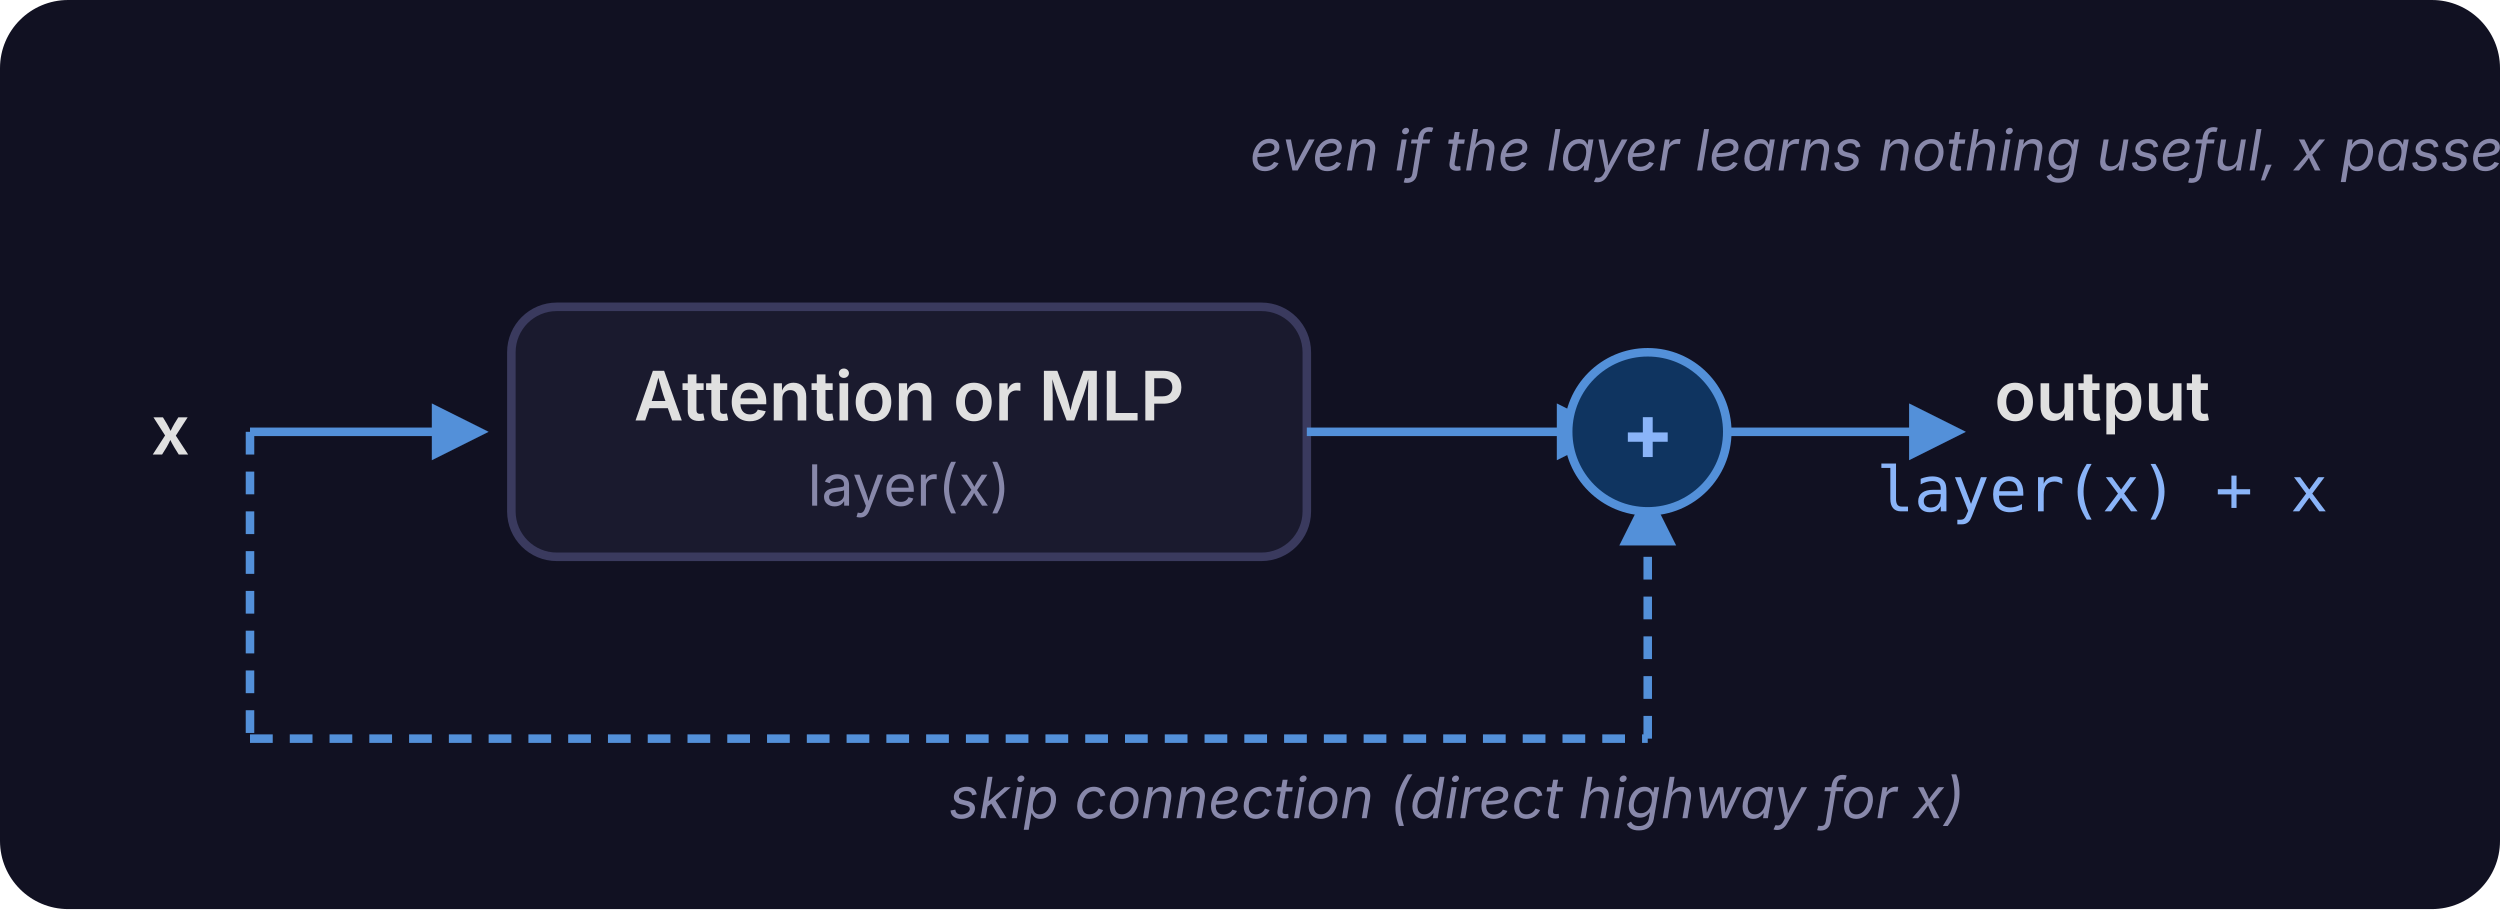
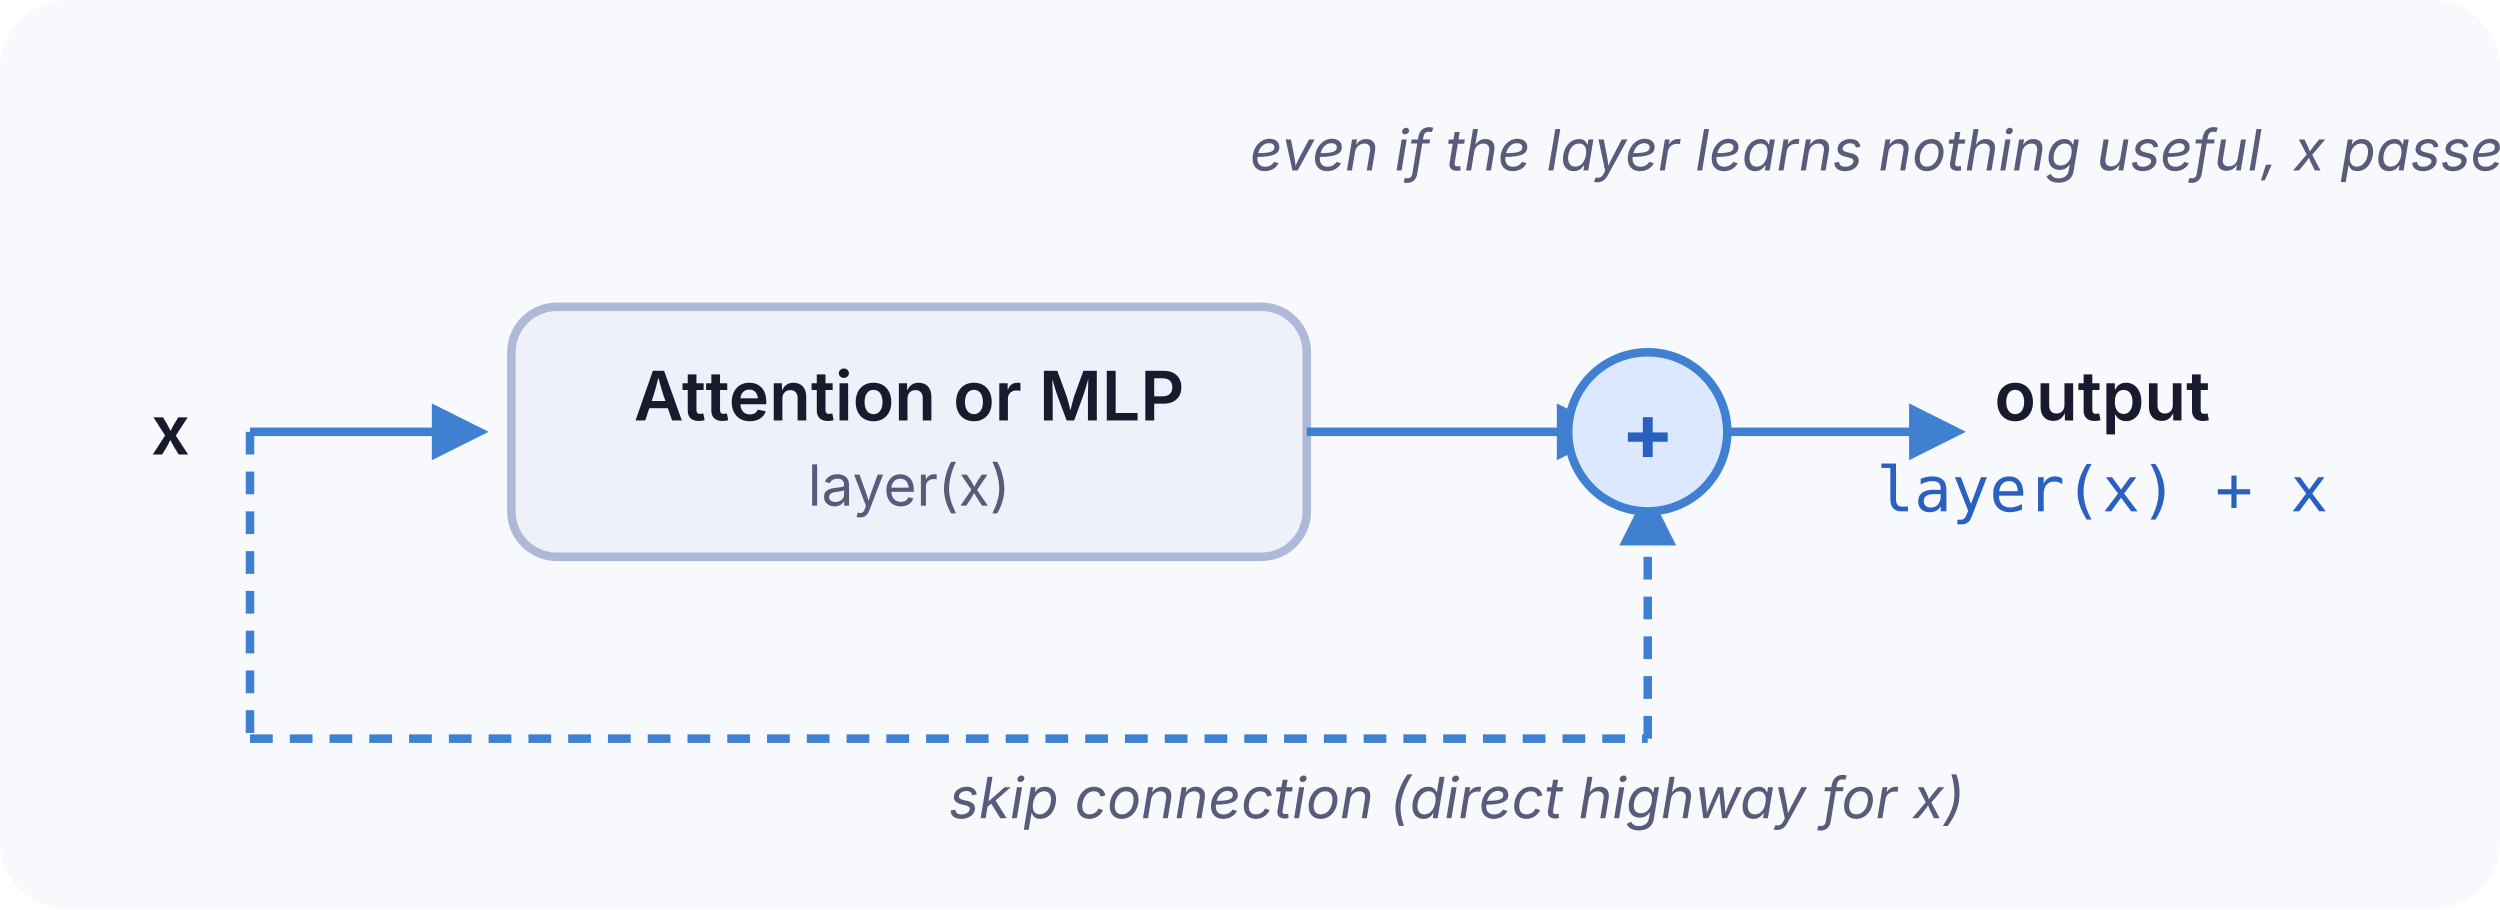
<svg xmlns="http://www.w3.org/2000/svg" viewBox="0 0 440 160" font-family="system-ui, -apple-system, sans-serif" font-size="13">
  <style>
-     rect.box { fill: #1a1a2e; stroke: #3a3a5e; stroke-width: 1.5; rx: 8; }
-     circle.add { fill: #0f3460; stroke: #5390d9; stroke-width: 1.5; }
-     text.title { fill: #e0e0e0; font-size: 12px; font-weight: 600; }
-     text.detail { fill: #8888aa; font-size: 10px; }
-     text.label { fill: #8888aa; font-size: 10px; font-style: italic; }
-     text.op { fill: #8ab4f8; font-size: 14px; font-weight: 700; }
-     line.arrow { stroke: #5390d9; stroke-width: 1.5; }
-     line.skip { stroke: #5390d9; stroke-width: 1.5; stroke-dasharray: 4,3; }
-     polygon.arrow { fill: #5390d9; }
-     text.code { fill: #8ab4f8; font-size: 11px; font-family: monospace; }
+     rect.box { fill: #eef1fa; stroke: #b0b8d8; stroke-width: 1.5; rx: 8; }
+     circle.add { fill: #dce8ff; stroke: #4080d0; stroke-width: 1.5; }
+     text.title { fill: #1a1a2e; font-size: 12px; font-weight: 600; }
+     text.detail { fill: #5a5a7a; font-size: 10px; }
+     text.label { fill: #5a5a7a; font-size: 10px; font-style: italic; }
+     text.op { fill: #2a60c0; font-size: 14px; font-weight: 700; }
+     line.arrow { stroke: #4080d0; stroke-width: 1.5; }
+     line.skip { stroke: #4080d0; stroke-width: 1.5; stroke-dasharray: 4,3; }
+     polygon.arrow { fill: #4080d0; }
+     text.code { fill: #2a60c0; font-size: 11px; font-family: monospace; }
  </style>
-   <rect width="440" height="160" fill="#111122" rx="12" />
+   <rect width="440" height="160" fill="#f8f9fc" rx="12" />
  <text class="title" x="30" y="80" text-anchor="middle">x</text>
  <line class="arrow" x1="44" y1="76" x2="80" y2="76" />
  <polygon class="arrow" points="76,71 86,76 76,81" />
  <rect class="box" x="90" y="54" width="140" height="44" />
  <text class="title" x="160" y="74" text-anchor="middle">Attention or MLP</text>
  <text class="detail" x="160" y="89" text-anchor="middle">layer(x)</text>
  <line class="arrow" x1="230" y1="76" x2="278" y2="76" />
  <polygon class="arrow" points="274,71 284,76 274,81" />
  <line class="skip" x1="44" y1="76" x2="44" y2="130" />
  <line class="skip" x1="44" y1="130" x2="290" y2="130" />
  <line class="skip" x1="290" y1="130" x2="290" y2="92" />
  <polygon class="arrow" points="285,96 290,86 295,96" />
  <text class="label" x="167" y="144">skip connection (direct highway for x)</text>
  <circle class="add" cx="290" cy="76" r="14" />
  <text class="op" x="290" y="81" text-anchor="middle">+</text>
  <line class="arrow" x1="304" y1="76" x2="340" y2="76" />
  <polygon class="arrow" points="336,71 346,76 336,81" />
  <text class="title" x="370" y="74" text-anchor="middle">output</text>
  <text class="code" x="370" y="90" text-anchor="middle">layer(x) + x</text>
  <text class="label" x="220" y="30">even if the layer learns nothing useful, x passes through unchanged</text>
</svg>
